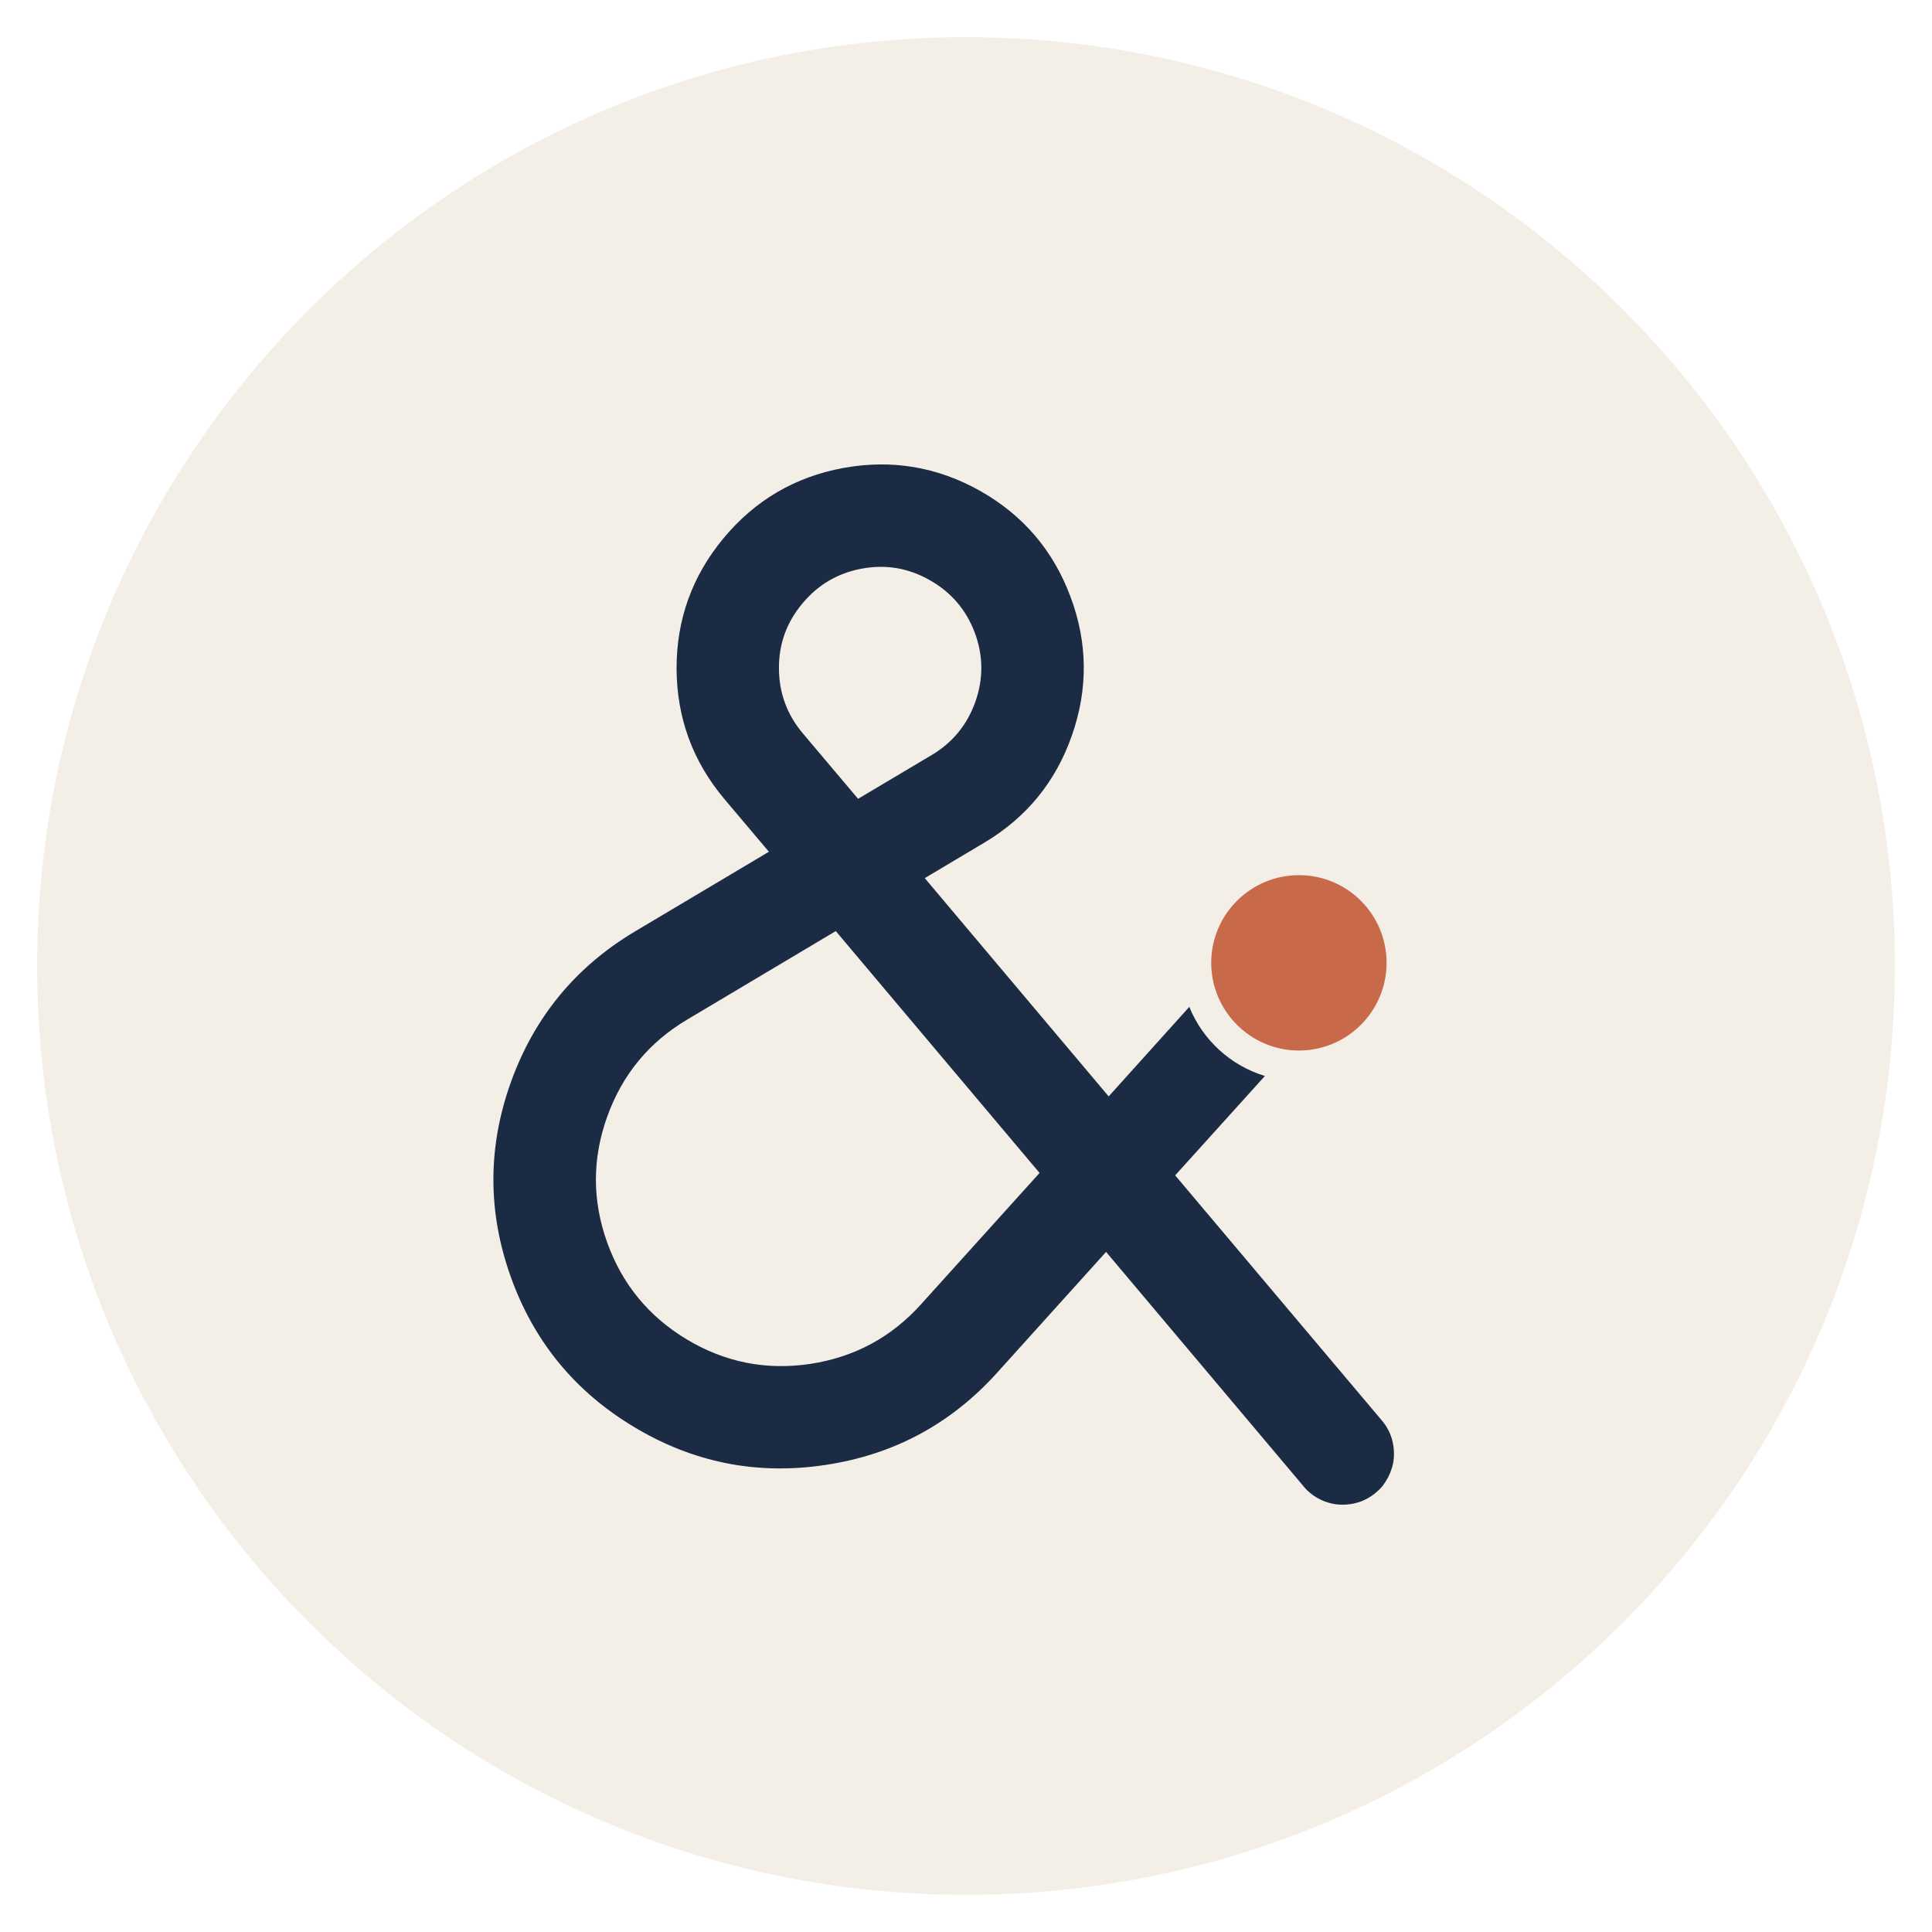
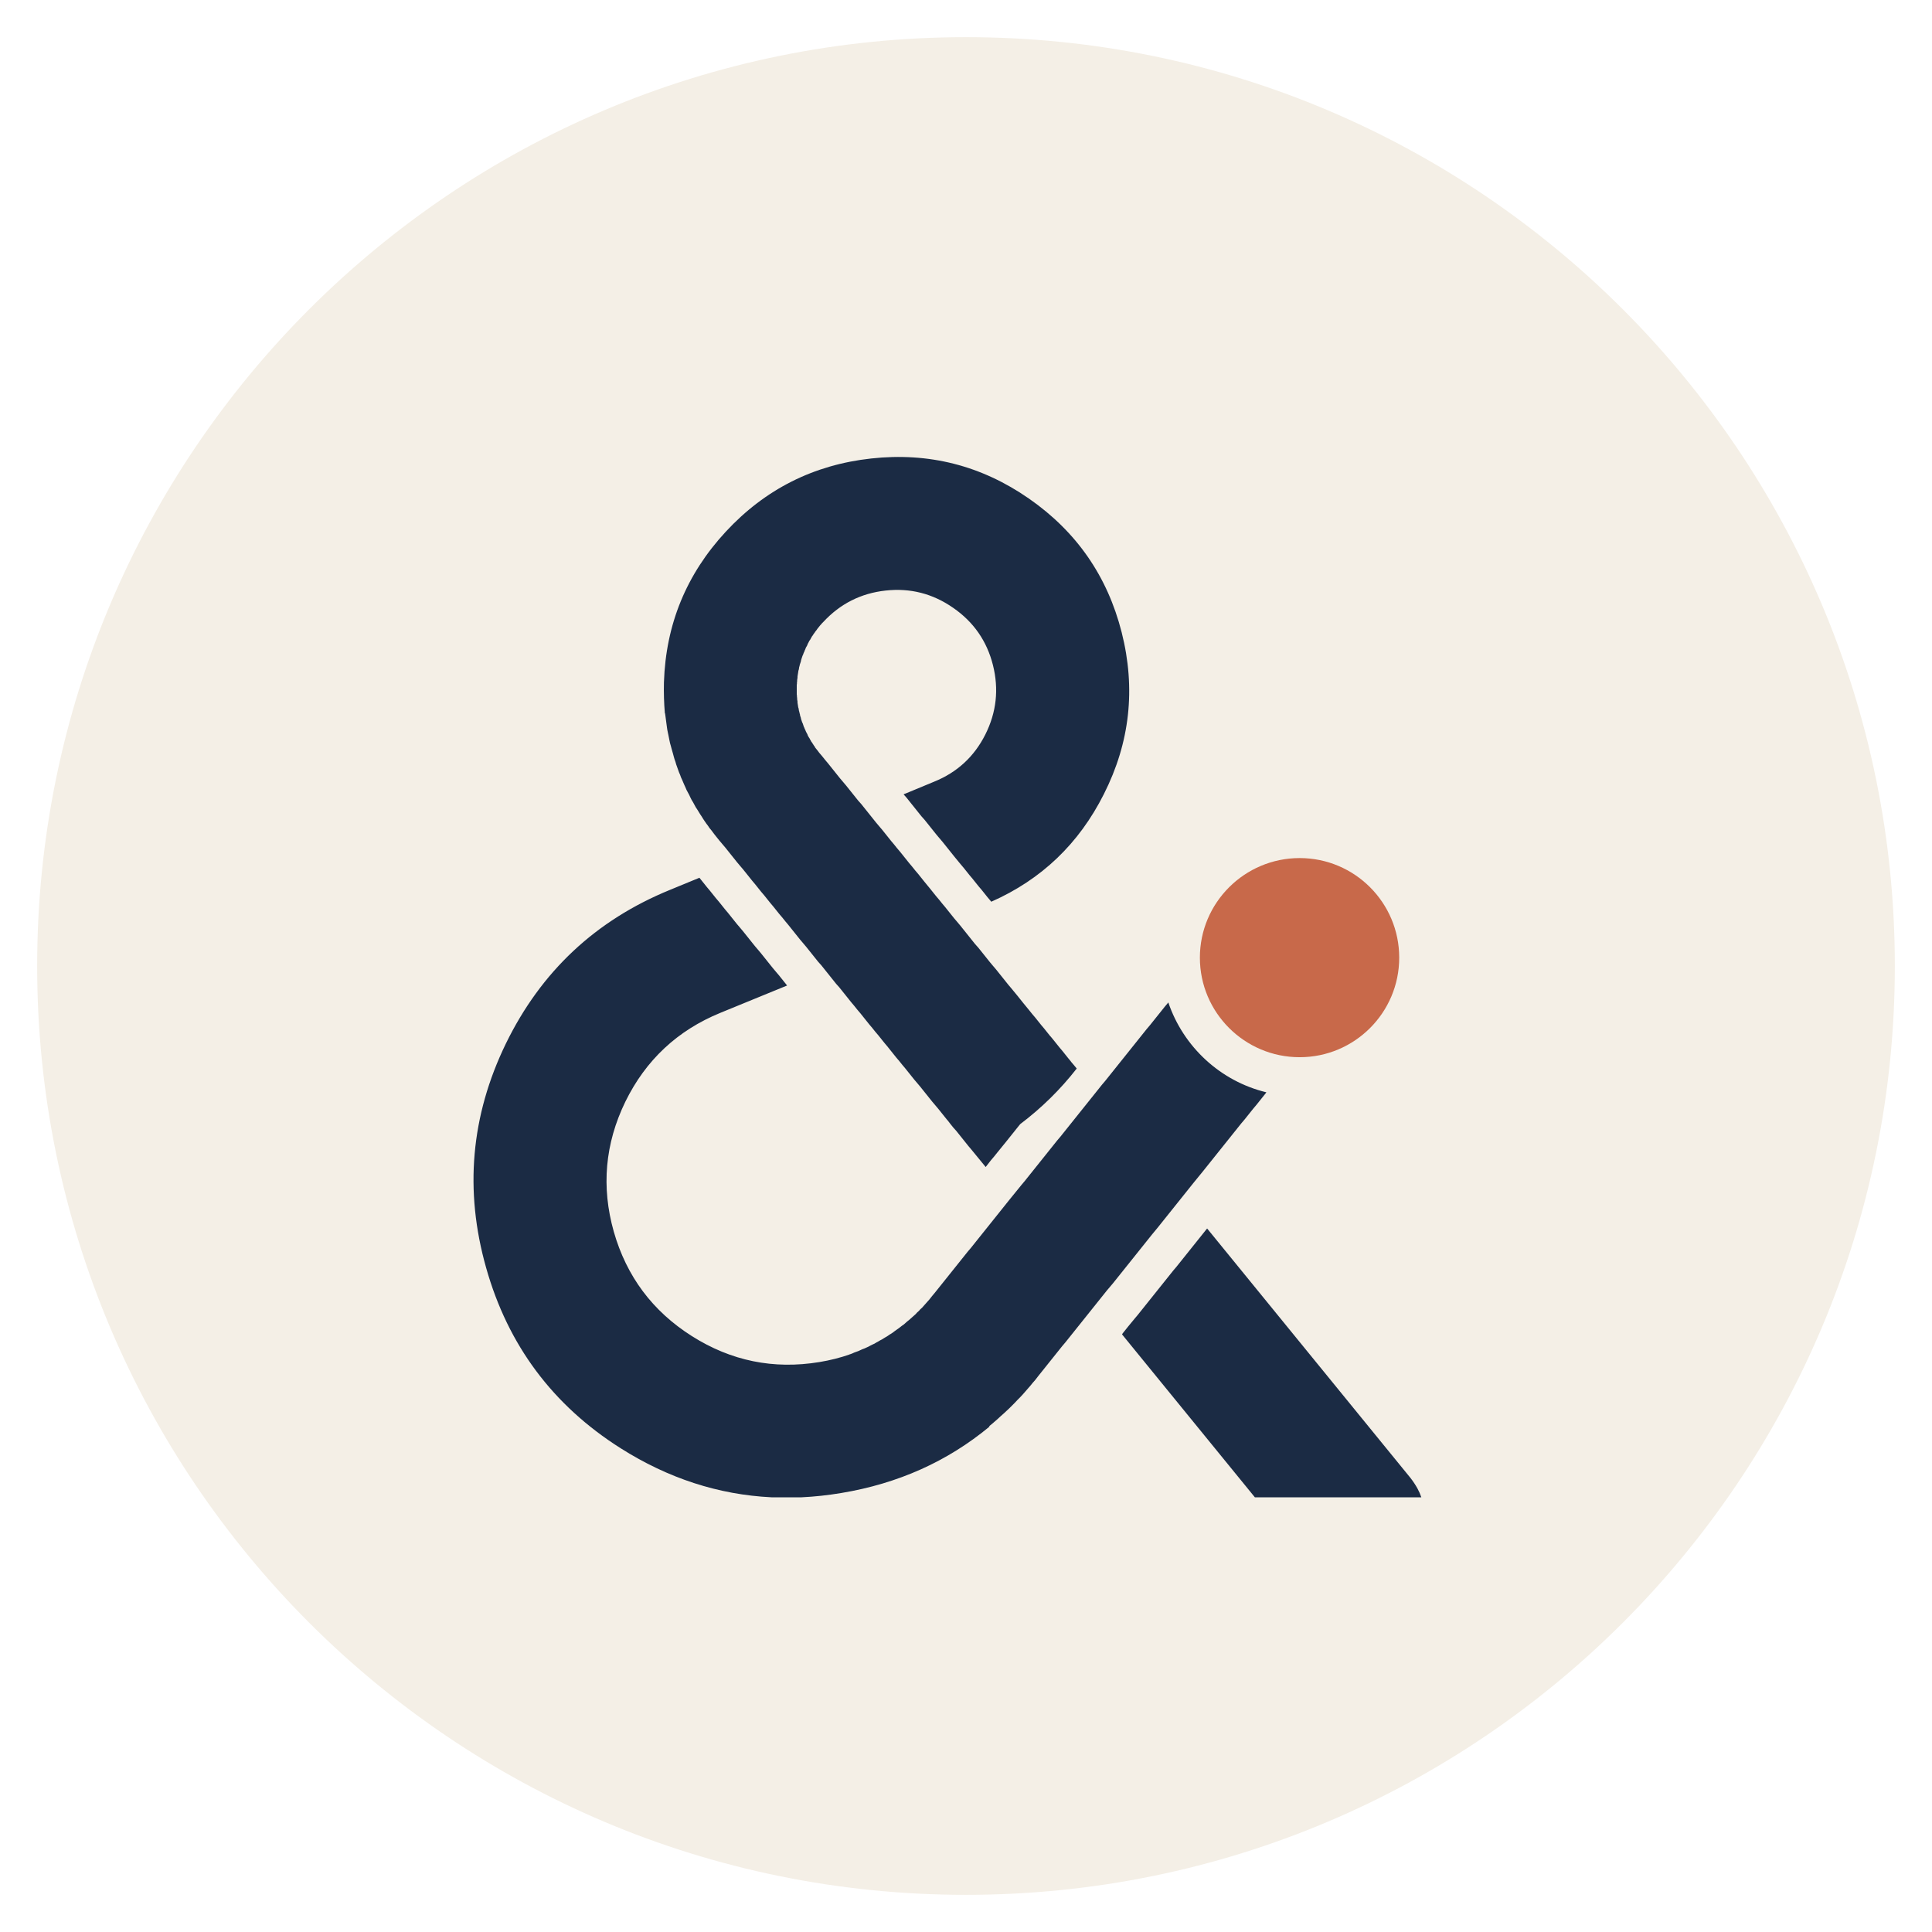
<svg xmlns="http://www.w3.org/2000/svg" viewBox="-2.00 -2.00 104.00 104.00" role="img" aria-label="Coleira &amp; Passaporte">
  <path fill="#F4EFE6" d="M100 50C100 77.61 77.61 100 50 100C22.39 100 0 77.61 0 50C0 22.39 22.39 0 50 0C77.61 0 100 22.39 100 50Z" />
-   <path fill="#1B2B44" d="M68.18 78.02 57.54 65.39 51.66 71.91Q47.93 76.04 42.42 76.86Q36.92 77.69 32.14 74.82Q27.36 71.96 25.49 66.72Q23.62 61.47 25.51 56.23Q27.4 50.99 32.18 48.14L39.39 43.85L37 41.02Q34.44 37.98 34.42 34Q34.41 30.03 36.95 26.97Q39.49 23.91 43.4 23.19Q47.31 22.48 50.77 24.43Q54.23 26.39 55.62 30.11Q57.02 33.83 55.7 37.59Q54.39 41.34 50.97 43.37L47.78 45.27L57.68 57.02L62.02 52.2C62.74 53.98 64.24 55.36 66.09 55.92L61.26 61.27L72.39 74.47Q72.57 74.68 72.7 74.92Q72.83 75.15 72.91 75.41Q72.99 75.67 73.02 75.94Q73.05 76.21 73.03 76.48Q73.01 76.75 72.93 77.01Q72.85 77.27 72.73 77.51Q72.6 77.75 72.44 77.97Q72.27 78.18 72.06 78.35Q71.85 78.53 71.61 78.66Q71.38 78.79 71.12 78.87Q70.86 78.95 70.59 78.98Q70.32 79.01 70.05 78.99Q69.78 78.97 69.52 78.89Q69.26 78.82 69.02 78.69Q68.78 78.57 68.57 78.4Q68.35 78.23 68.18 78.02ZM53.96 61.14 42.99 48.12 35 52.88Q31.91 54.71 30.69 58.1Q29.47 61.48 30.68 64.87Q31.89 68.25 34.97 70.1Q38.05 71.95 41.61 71.42Q45.17 70.88 47.57 68.22ZM44.19 41 48.16 38.64Q49.85 37.63 50.51 35.76Q51.16 33.9 50.47 32.05Q49.77 30.2 48.05 29.23Q46.33 28.25 44.39 28.61Q42.45 28.97 41.19 30.49Q39.92 32.01 39.93 33.98Q39.94 35.96 41.21 37.47Z" />
-   <path fill="#C8694A" d="M72.64 49.83C72.64 52.43 70.53 54.55 67.92 54.55C65.32 54.55 63.2 52.43 63.2 49.83C63.2 47.22 65.32 45.11 67.92 45.11C70.53 45.11 72.64 47.22 72.64 49.83Z" />
+   <path fill="#1B2B44" d="M51.27 74.79Q47.87 77.61 43.28 78.37Q42.2 78.55 41.15 78.6H39.53Q35.25 78.39 31.41 75.96Q25.93 72.49 24.17 66.25Q22.4 60.01 25.23 54.18Q28.07 48.35 34.07 45.9L35.65 45.25L35.73 45.35L35.89 45.55L36.05 45.75L36.21 45.94L36.37 46.14L36.53 46.34L36.7 46.54L36.86 46.74L37.02 46.94L37.18 47.13L37.34 47.33L37.5 47.53L37.66 47.73L37.83 47.93L37.99 48.12L38.15 48.32L38.31 48.52L38.47 48.72L38.63 48.92L38.8 49.12L38.96 49.31L39.12 49.51L39.28 49.71L39.44 49.91L39.6 50.11L39.76 50.3L39.93 50.5L40.09 50.7L40.25 50.9L40.37 51.05L36.78 52.52Q33.31 53.94 31.66 57.31Q30.02 60.69 31.04 64.3Q32.07 67.91 35.24 69.92Q38.41 71.93 42.11 71.32Q42.96 71.18 43.74 70.91L43.73 70.9L43.76 70.9L43.87 70.86L43.98 70.81L44.09 70.77L44.2 70.73L44.31 70.68L44.42 70.63L44.53 70.59L44.64 70.54L44.75 70.49L44.86 70.43L44.96 70.38L45.07 70.33L45.17 70.27L45.28 70.21L45.38 70.15L45.48 70.1L45.59 70.03L45.69 69.97L45.79 69.91L45.89 69.84L45.99 69.78L46.09 69.71L46.18 69.64L46.28 69.57L46.38 69.5L46.47 69.43L46.56 69.36L46.66 69.29L46.75 69.21L46.84 69.13L46.93 69.06L47.02 68.98L47.11 68.9L47.2 68.82L47.29 68.74L47.37 68.65L47.46 68.57L47.54 68.48L47.63 68.4L47.71 68.31L47.79 68.22L47.87 68.13L47.95 68.04L48.03 67.95L48.1 67.86L48.18 67.76L48.33 67.58L48.49 67.38L48.65 67.18L48.81 66.98L48.97 66.78L49.45 66.18L49.61 65.98L49.77 65.78L49.93 65.58L50.09 65.38L50.26 65.18L50.42 64.98L50.58 64.78L50.9 64.38L51.06 64.18L51.22 63.98L51.38 63.78L51.54 63.58L51.86 63.18L52.02 62.98L52.18 62.78L52.34 62.58L52.99 61.78L53.15 61.59L53.31 61.39L53.79 60.79L53.95 60.59L54.11 60.39L54.27 60.19L54.43 59.99L54.75 59.59L54.91 59.39L55.08 59.19L55.56 58.59L55.72 58.39L55.88 58.19L56.04 57.99L56.36 57.59L56.52 57.39L56.68 57.19L57 56.79L57.16 56.59L57.32 56.39L57.49 56.19L57.65 55.99L57.81 55.79L57.97 55.59L58.13 55.39L58.29 55.19L58.45 54.99L58.61 54.79L58.77 54.59L58.93 54.39L59.09 54.19L59.25 53.99L59.41 53.79L59.57 53.59L59.73 53.39L59.9 53.19L60.06 52.99L60.22 52.79L60.38 52.59L60.54 52.39L60.7 52.19L60.86 52L60.89 51.96C61.7 54.35 63.69 56.2 66.17 56.8L66.11 56.88L65.95 57.08L65.79 57.28L65.63 57.48L65.47 57.67L65.31 57.87L65.15 58.07L64.99 58.27L64.82 58.47L64.66 58.67L64.5 58.87L64.34 59.07L64.18 59.27L64.02 59.47L63.86 59.67L63.7 59.87L63.54 60.07L63.38 60.27L63.22 60.47L63.06 60.67L62.9 60.87L62.74 61.07L62.25 61.67L62.09 61.87L61.93 62.07L61.61 62.47L61.45 62.67L61.29 62.87L61.13 63.07L60.65 63.67L60.49 63.87L60.33 64.07L60 64.47L59.84 64.67L59.68 64.87L59.52 65.07L59.36 65.27L58.88 65.87L58.72 66.07L58.56 66.27L57.92 67.07L57.76 67.26L57.59 67.46L57.43 67.66L57.11 68.06L56.95 68.26L56.79 68.46L56.63 68.66L56.47 68.86L56.15 69.26L55.99 69.46L55.83 69.66L55.67 69.86L55.51 70.06L55.35 70.26L55.18 70.46L55.02 70.66L54.54 71.26L54.38 71.46L54.22 71.66L54.06 71.86L53.9 72.06L53.73 72.28L53.59 72.44L53.46 72.6L53.32 72.76L53.19 72.91L53.05 73.07L52.91 73.22L52.76 73.37L52.62 73.52L52.47 73.67L52.33 73.81L52.18 73.95L52.03 74.09L51.87 74.23L51.72 74.37L51.56 74.51L51.41 74.64L51.25 74.77L51.24 74.78C51.25 74.78 51.26 74.78 51.27 74.79ZM33.79 36.4Q33.72 35.58 33.74 34.73Q33.89 30.05 37.07 26.62Q40.25 23.19 44.9 22.68Q49.55 22.17 53.39 24.84Q57.23 27.51 58.38 32.04Q59.53 36.58 57.42 40.75Q55.41 44.75 51.36 46.54L51.32 46.49L51.16 46.3L51 46.1L50.84 45.9L50.67 45.7L50.51 45.5L50.35 45.3L50.19 45.11L50.03 44.91L49.87 44.71L49.7 44.51L49.38 44.12L49.22 43.92L49.06 43.72L48.9 43.52L48.74 43.32L48.57 43.12L48.41 42.93L48.25 42.73L48.09 42.53L47.93 42.33L47.77 42.13L47.6 41.94L47.44 41.74L47.28 41.54L47.12 41.34L46.96 41.14L46.8 40.94L46.64 40.76L48.28 40.08Q50.14 39.33 51.04 37.54Q51.94 35.75 51.45 33.8Q50.96 31.86 49.31 30.72Q47.66 29.57 45.67 29.79Q43.68 30.01 42.32 31.48Q42.3 31.5 42.28 31.52L42.24 31.56L42.2 31.61L42.16 31.65L42.12 31.7L42.08 31.75L42.04 31.8L42 31.85L41.96 31.91L41.92 31.96L41.88 32.01L41.85 32.06L41.81 32.11L41.77 32.17L41.74 32.22L41.7 32.27L41.67 32.33L41.64 32.38L41.61 32.44L41.57 32.49L41.54 32.55L41.51 32.61L41.48 32.66L41.46 32.72L41.43 32.78L41.4 32.83L41.37 32.89L41.35 32.95L41.32 33.01L41.3 33.07L41.27 33.13L41.25 33.18L41.23 33.24L41.2 33.3L41.18 33.36L41.16 33.42L41.14 33.48L41.12 33.55L41.11 33.61L41.09 33.67L41.07 33.73L41.05 33.79L41.04 33.85L41.02 33.91L41.01 33.98L41 34.04L40.98 34.1L40.97 34.16L40.96 34.23L40.95 34.29L40.94 34.35L40.93 34.42L40.93 34.48L40.92 34.55L40.91 34.61L40.91 34.67L40.9 34.74L40.9 34.8L40.89 34.87L40.89 34.93L40.89 35L40.89 35.06L40.89 35.12L40.89 35.19L40.89 35.25L40.89 35.32L40.89 35.38L40.9 35.45L40.9 35.51L40.91 35.57L40.91 35.64L40.92 35.7L40.93 35.76L40.93 35.83L40.94 35.89L40.95 35.95L40.96 36.02L40.97 36.08L40.99 36.14L41 36.21L41.01 36.27L41.03 36.33L41.04 36.39L41.06 36.45L41.07 36.52L41.09 36.58L41.11 36.64L41.12 36.7L41.14 36.76L41.16 36.82L41.18 36.88L41.21 36.94L41.23 37L41.25 37.06L41.27 37.12L41.3 37.18L41.32 37.24L41.35 37.29L41.37 37.35L41.4 37.41L41.43 37.47L41.46 37.52L41.48 37.58L41.51 37.64L41.54 37.69L41.58 37.75L41.61 37.81L41.64 37.86L41.67 37.92L41.71 37.97L41.74 38.02L41.78 38.08L41.81 38.13L41.85 38.18L41.88 38.24L41.92 38.29L41.96 38.34L42 38.39L42.04 38.44L42.09 38.51L42.26 38.71L42.42 38.91L42.58 39.1L42.74 39.3L42.9 39.5L43.06 39.7L43.22 39.9L43.39 40.1L43.55 40.29L43.71 40.49L43.87 40.69L44.03 40.89L44.19 41.09L44.36 41.28L44.52 41.48L44.68 41.68L44.84 41.88L45 42.08L45.16 42.28L45.32 42.47L45.49 42.67L45.65 42.87L45.81 43.07L45.97 43.27L46.13 43.46L46.29 43.66L46.46 43.86L46.62 44.06L46.78 44.26L46.94 44.46L47.1 44.65L47.26 44.85L47.43 45.05L47.59 45.25L47.75 45.45L48.07 45.84L48.23 46.04L48.39 46.24L48.56 46.44L48.72 46.64L48.88 46.83L49.04 47.03L49.2 47.23L49.36 47.43L49.53 47.63L49.69 47.82L49.85 48.02L50.01 48.22L50.17 48.42L50.33 48.62L50.49 48.82L50.66 49.01L50.82 49.21L50.98 49.41L51.14 49.61L51.3 49.81L51.46 50L51.63 50.2L51.79 50.4L51.95 50.6L52.11 50.8L52.27 51L52.43 51.19L52.76 51.59L52.92 51.79L53.08 51.99L53.4 52.38L53.56 52.58L53.73 52.78L53.89 52.98L54.05 53.18L54.21 53.37L54.37 53.57L54.53 53.77L54.56 53.8L54.7 53.97L54.86 54.17L55.02 54.37L55.18 54.56L55.34 54.76L55.5 54.96L55.64 55.13L55.66 55.16L55.83 55.36L55.96 55.52C55.08 56.65 54.06 57.65 52.92 58.51L52.79 58.67L52.63 58.87L52.47 59.07L52.31 59.27L52.15 59.47L51.67 60.06L51.51 60.26L51.34 60.46L51.06 60.82L50.42 60.04L50.28 59.87L50.12 59.68L49.96 59.48L49.8 59.28L49.64 59.08L49.48 58.88L49.31 58.69L49.15 58.49L49.02 58.32L48.99 58.29L48.83 58.09L48.67 57.89L48.51 57.69L48.35 57.5L48.18 57.3L48.02 57.1L47.86 56.9L47.54 56.5L47.38 56.31L47.21 56.11L46.89 55.71L46.73 55.51L46.57 55.32L46.41 55.12L46.24 54.92L46.08 54.72L45.92 54.52L45.76 54.32L45.6 54.13L45.44 53.93L45.28 53.73L45.11 53.53L44.95 53.33L44.79 53.14L44.63 52.94L44.47 52.74L44.31 52.54L44.14 52.34L43.98 52.14L43.82 51.95L43.66 51.75L43.5 51.55L43.34 51.35L43.18 51.15L43.01 50.96L42.85 50.76L42.69 50.56L42.53 50.36L42.21 49.96L42.04 49.77L41.88 49.57L41.72 49.37L41.56 49.17L41.4 48.97L41.24 48.78L41.07 48.58L40.91 48.38L40.75 48.18L40.59 47.98L40.43 47.78L40.27 47.59L40.11 47.39L39.94 47.19L39.78 46.99L39.62 46.79L39.46 46.6L39.3 46.4L39.14 46.2L38.97 46L38.81 45.8L38.65 45.6L38.49 45.41L38.33 45.21L38.17 45.01L38.01 44.81L37.84 44.61L37.68 44.42L37.52 44.22L37.36 44.02L37.2 43.82L37.04 43.62L36.87 43.42L36.71 43.23L36.55 43.03L36.47 42.93L36.38 42.81L36.29 42.69L36.19 42.57L36.11 42.45L36.02 42.33L35.93 42.2L35.85 42.08L35.77 41.95L35.69 41.83L35.61 41.7L35.53 41.57L35.45 41.45L35.38 41.32L35.31 41.19L35.23 41.06L35.16 40.92L35.1 40.79L35.03 40.66L34.96 40.53L34.9 40.39L34.84 40.26L34.78 40.12L34.72 39.98L34.66 39.85L34.61 39.71L34.55 39.57L34.5 39.43L34.45 39.29L34.4 39.15L34.36 39.01L34.31 38.87L34.27 38.73L34.23 38.58L34.19 38.44L34.15 38.3L34.11 38.15L34.07 38.01L34.04 37.87L34.01 37.72L33.98 37.57L33.95 37.43L33.92 37.28L33.9 37.14L33.88 36.99L33.86 36.84L33.84 36.69L33.82 36.54L33.8 36.4L33.8 36.39C33.8 36.4 33.8 36.4 33.79 36.4ZM74.51 78.6H65.55L58.4 69.83L58.43 69.78L58.59 69.58L58.75 69.38L59.08 68.98L59.24 68.79L59.4 68.59L59.56 68.39L60.2 67.59L60.36 67.39L60.52 67.19L61 66.59L61.16 66.39L61.33 66.19L61.49 65.99L61.65 65.79L61.97 65.39L62.13 65.19L62.29 64.99L62.77 64.39L62.93 64.19L62.98 64.13L73.92 77.55Q74.14 77.83 74.31 78.14Q74.43 78.36 74.51 78.6Z" />
+   <path fill="#C8694A" d="M73.32 49.55C73.32 52.51 70.92 54.91 67.96 54.91C65 54.91 62.59 52.51 62.59 49.55C62.59 46.59 65 44.19 67.96 44.19C70.92 44.19 73.32 46.59 73.32 49.55Z" />
</svg>
